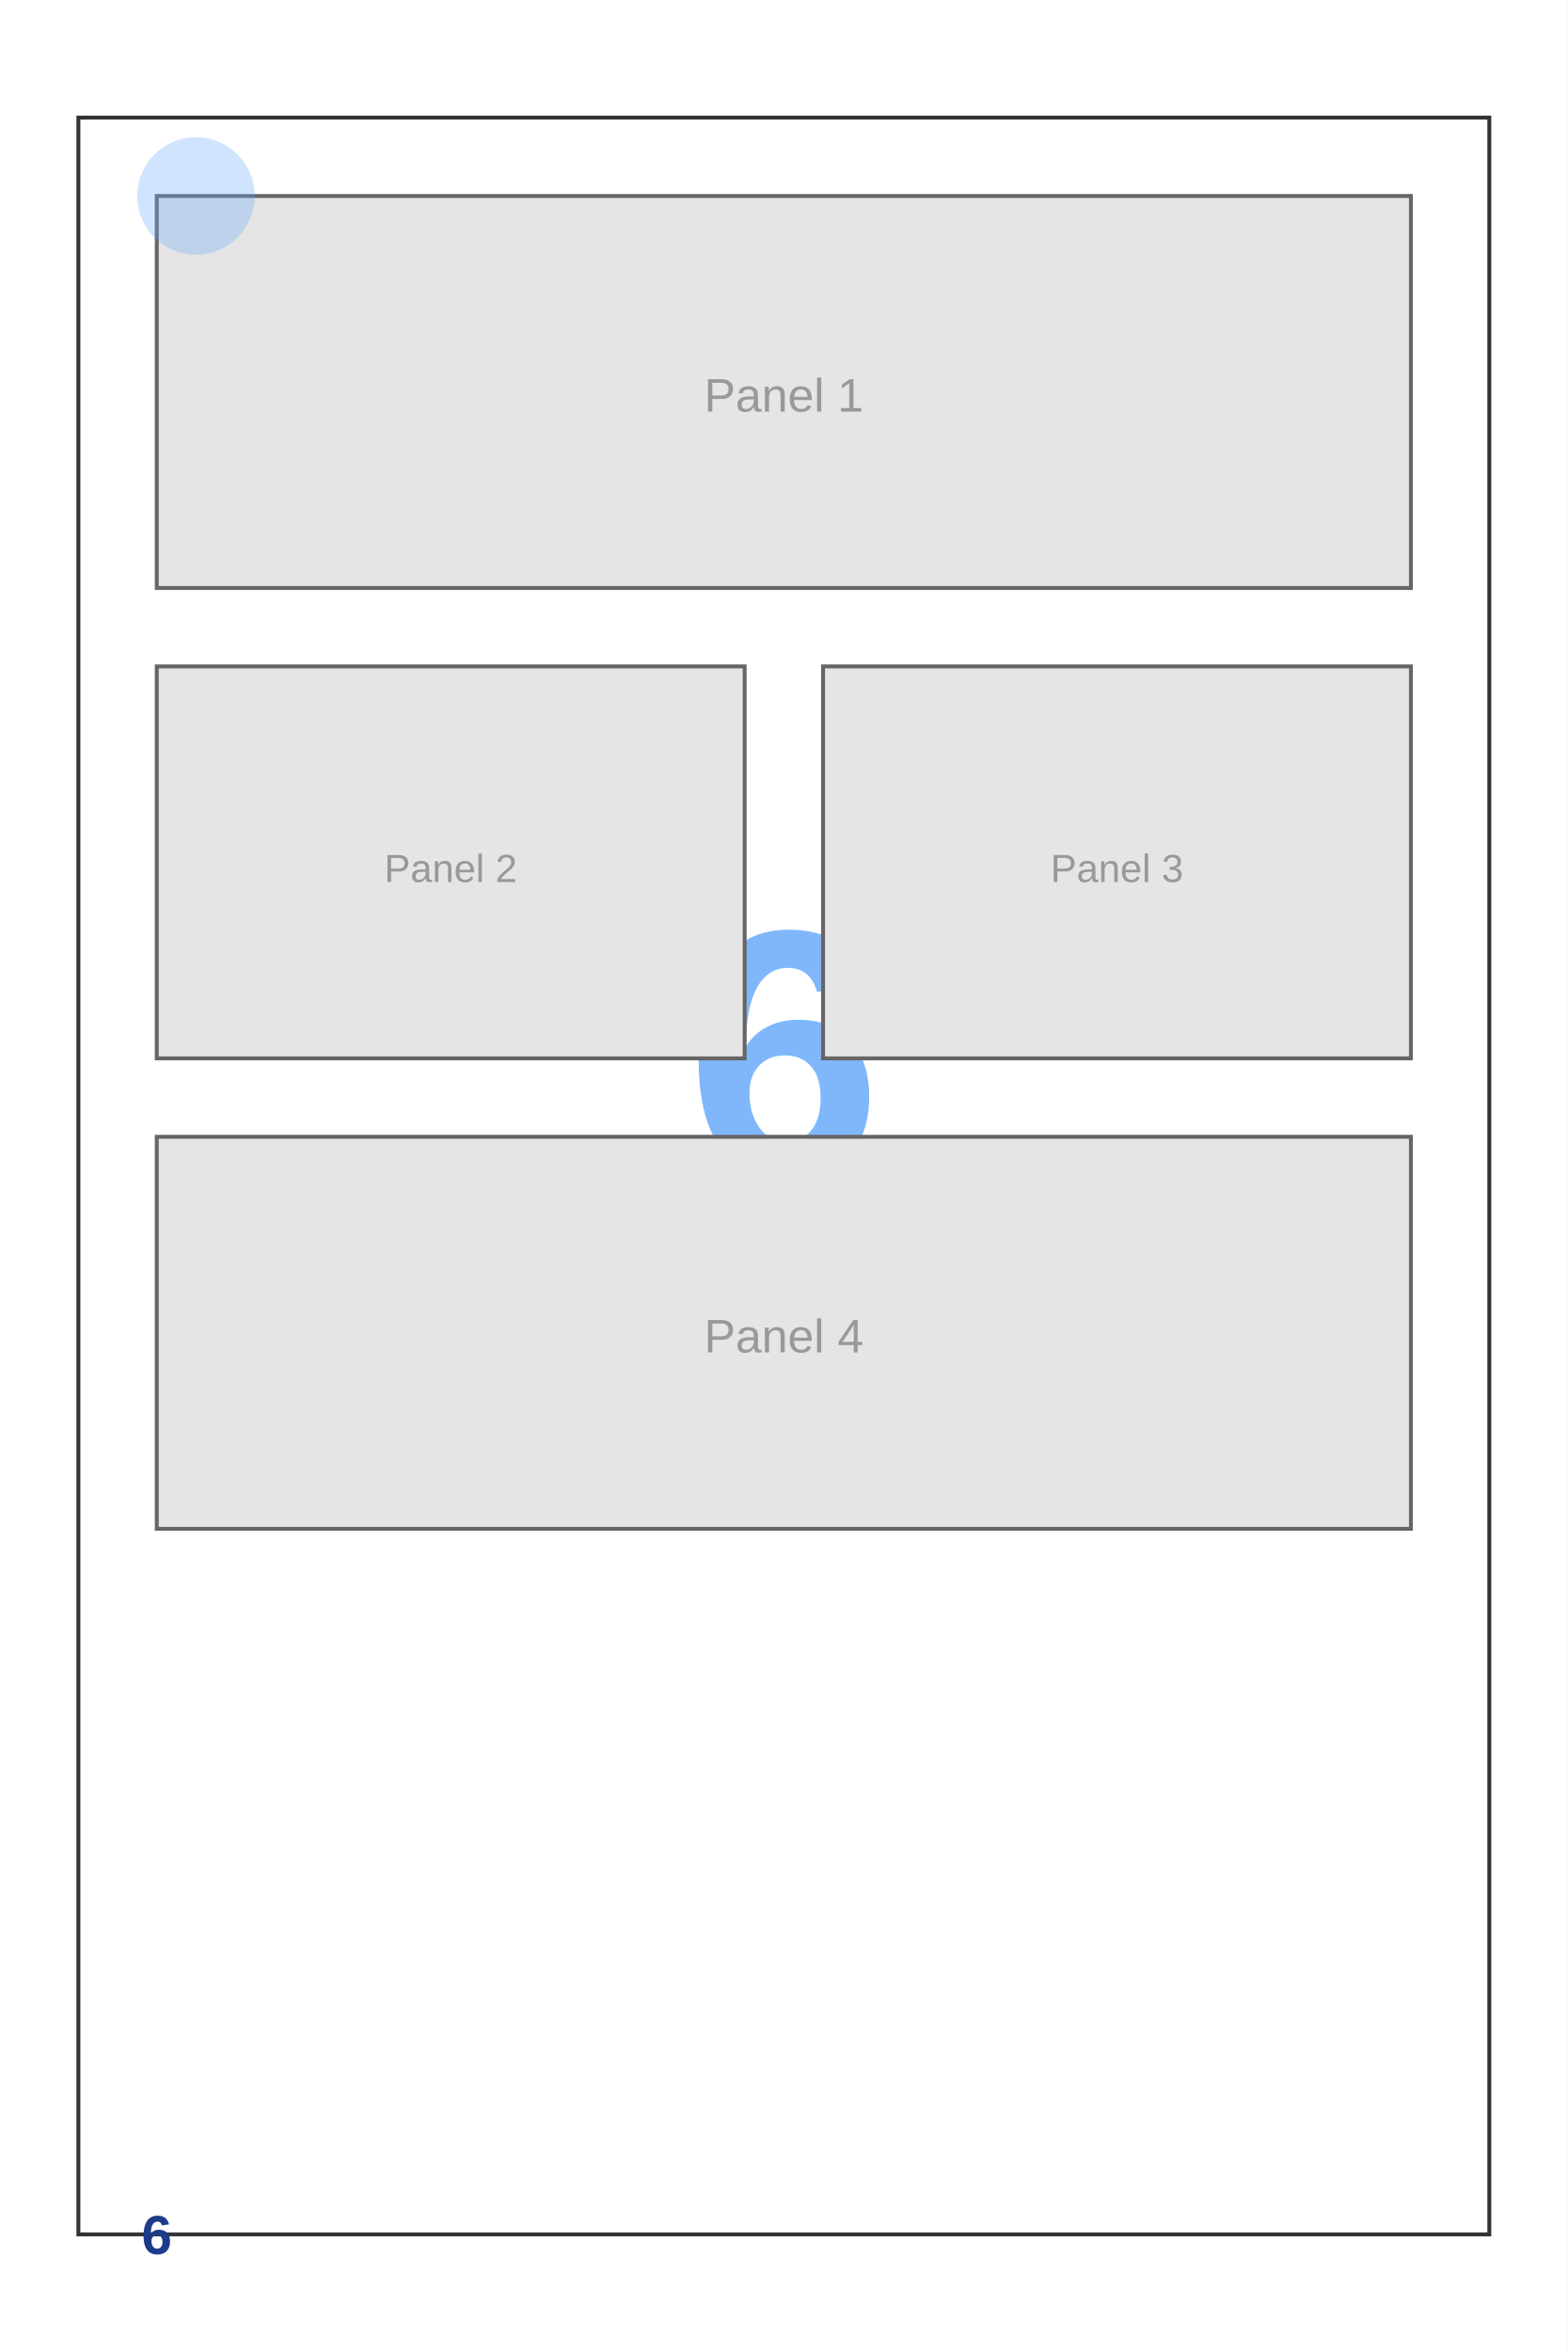
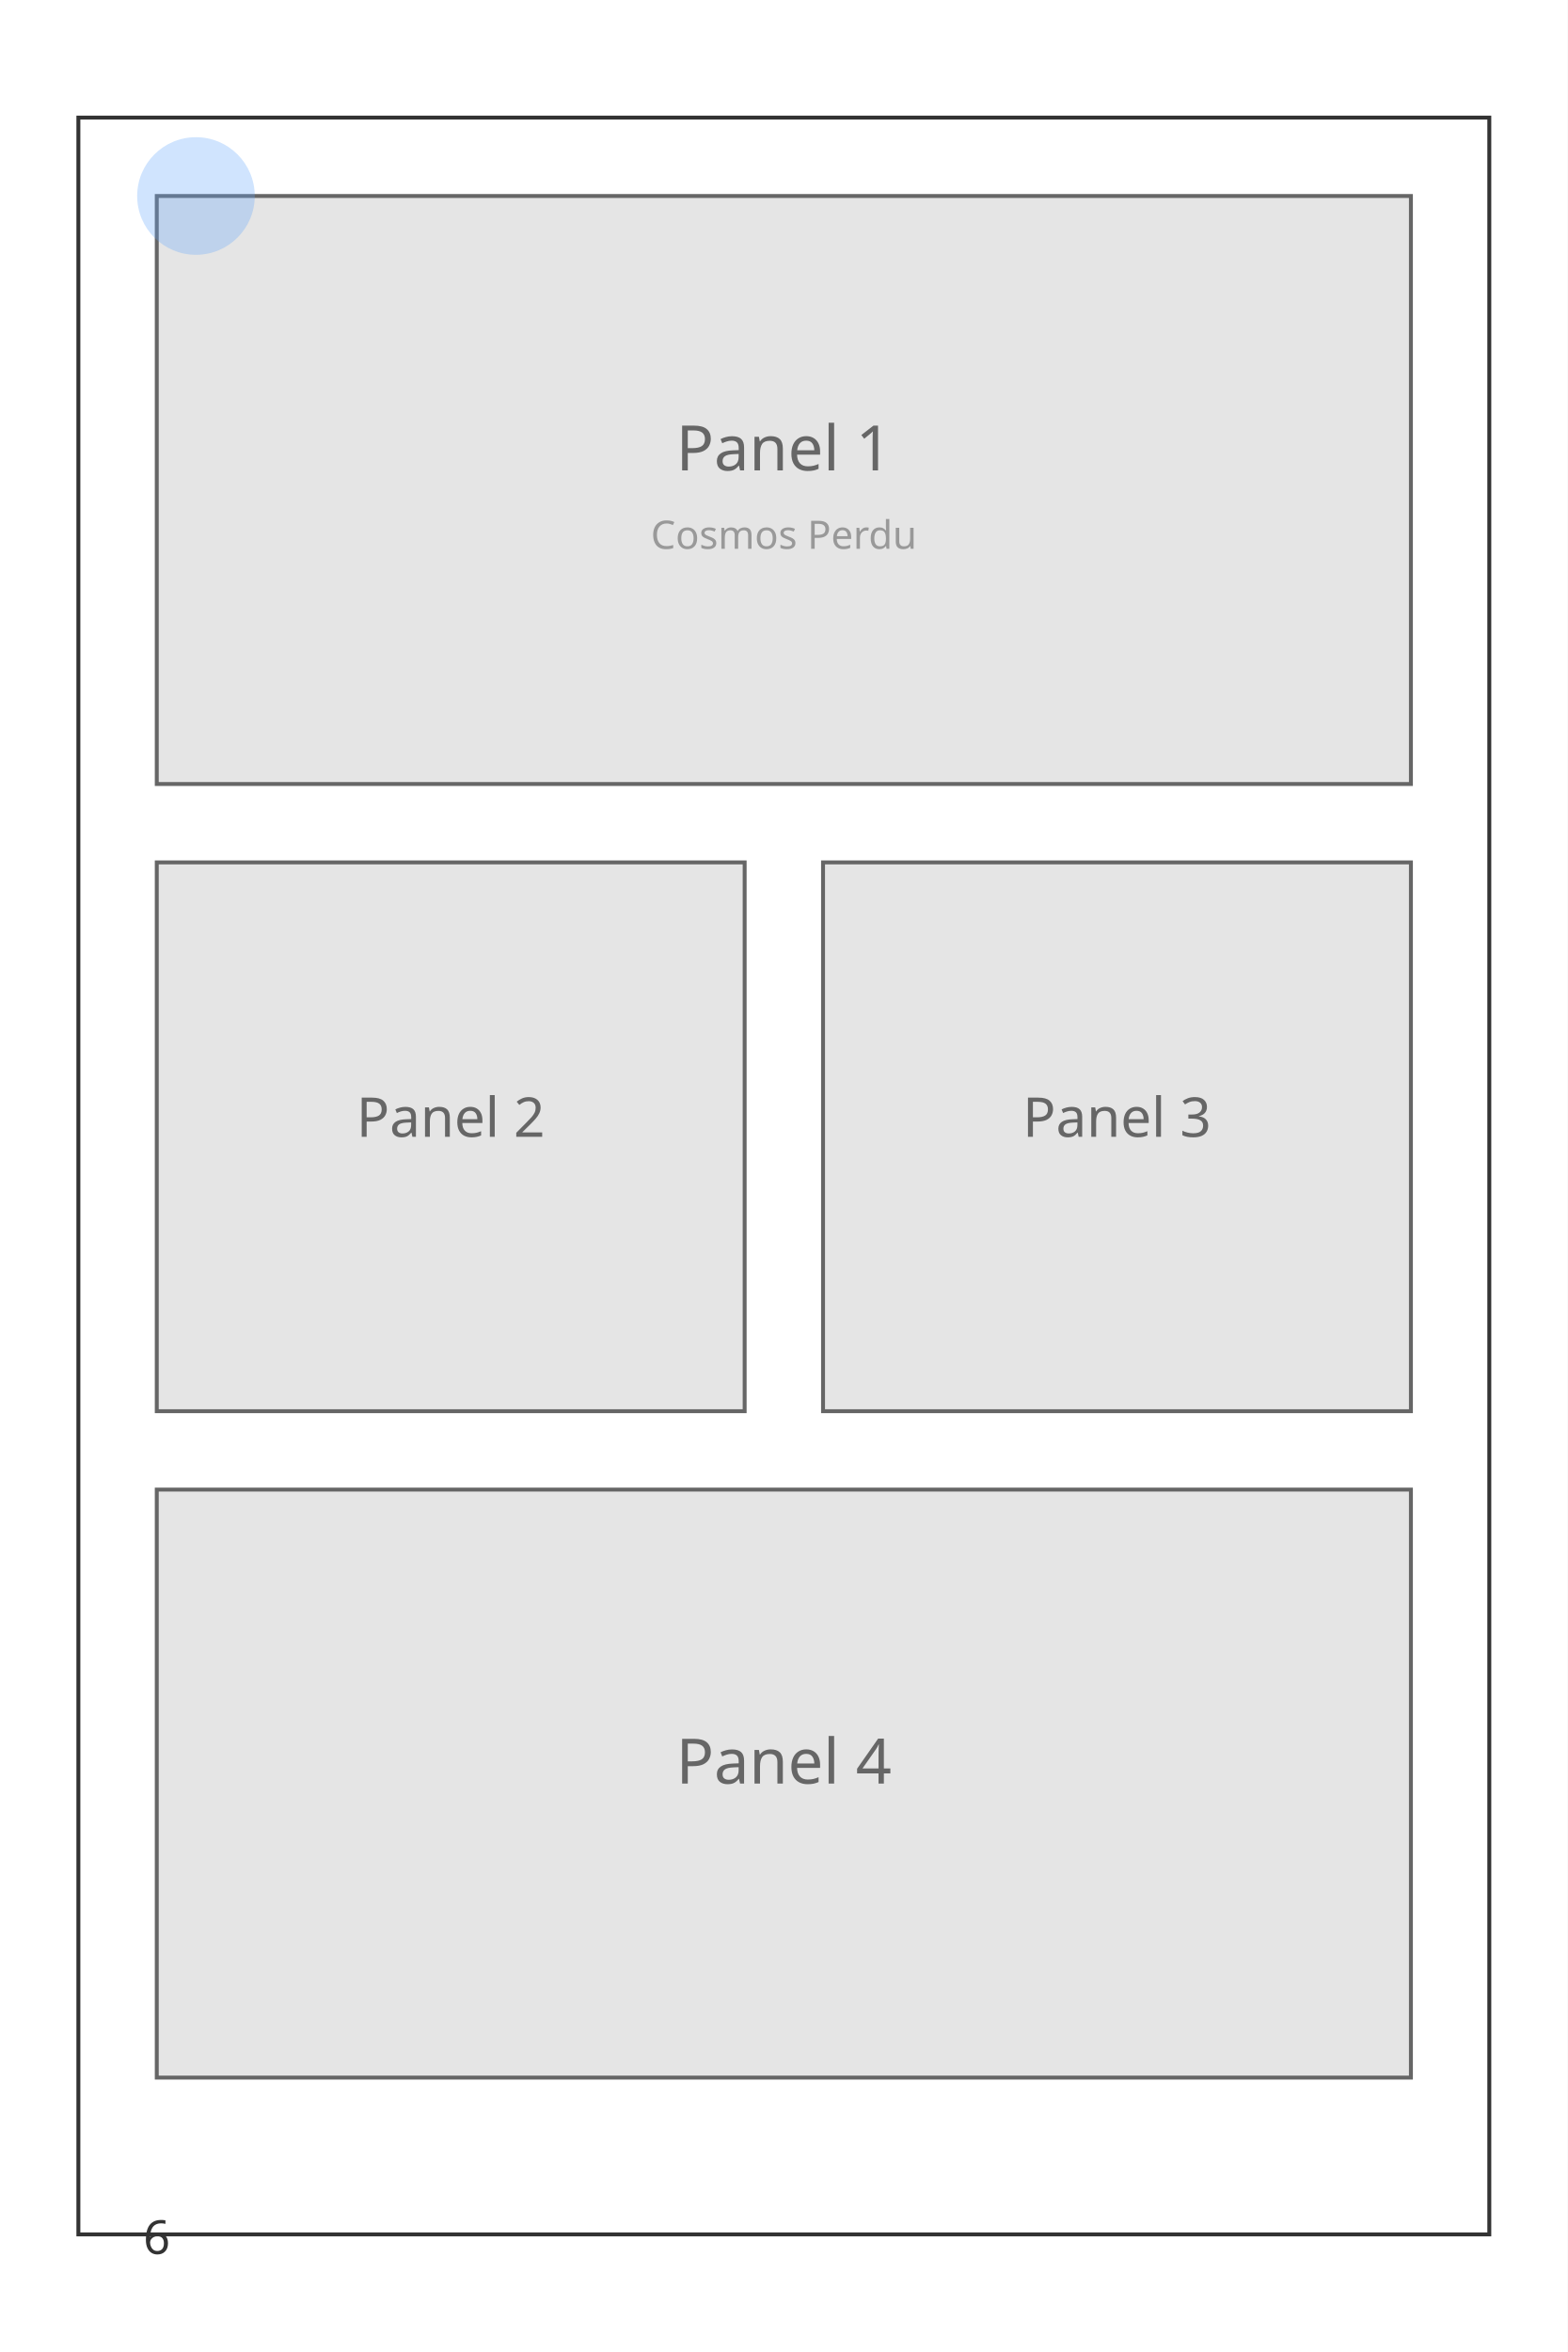
<svg xmlns="http://www.w3.org/2000/svg" width="800" height="1200">
  <rect width="800" height="1200" fill="#FFFFFF" />
  <rect x="40" y="60" width="720" height="1080" fill="none" stroke="#333333" stroke-width="2" />
-   <text x="400" y="600" font-family="Arial" font-size="180" font-weight="bold" fill="#60A5FA" text-anchor="middle" opacity="0.8">
-     6
+   <rect x="80" y="100" width="640" height="300" fill="#E5E5E5" stroke="#666666" stroke-width="2" />
+   <text x="400" y="240" font-family="sans-serif" font-size="32" fill="#666666" text-anchor="middle">
+     Panel 1
  </text>
-   <text x="400" y="700" font-family="Arial" font-size="32" fill="#333333" text-anchor="middle">
+   <text x="400" y="280" font-family="sans-serif" font-size="20" fill="#999999" text-anchor="middle">
    Cosmos Perdu
  </text>
-   <text x="400" y="760" font-family="Arial" font-size="24" fill="#666666" text-anchor="middle">
-     Page 6
+   <rect x="80" y="440" width="300" height="280" fill="#E5E5E5" stroke="#666666" stroke-width="2" />
+   <text x="230" y="580" font-family="sans-serif" font-size="28" fill="#666666" text-anchor="middle">
+     Panel 2
  </text>
-   <rect x="80" y="100" width="640" height="200" fill="#E5E5E5" stroke="#666666" stroke-width="2" />
-   <text x="400" y="210" font-family="Arial" font-size="24" fill="#999999" text-anchor="middle">Panel 1</text>
-   <rect x="80" y="340" width="300" height="200" fill="#E5E5E5" stroke="#666666" stroke-width="2" />
-   <text x="230" y="450" font-family="Arial" font-size="20" fill="#999999" text-anchor="middle">Panel 2</text>
-   <rect x="420" y="340" width="300" height="200" fill="#E5E5E5" stroke="#666666" stroke-width="2" />
-   <text x="570" y="450" font-family="Arial" font-size="20" fill="#999999" text-anchor="middle">Panel 3</text>
-   <rect x="80" y="580" width="640" height="200" fill="#E5E5E5" stroke="#666666" stroke-width="2" />
-   <text x="400" y="690" font-family="Arial" font-size="24" fill="#999999" text-anchor="middle">Panel 4</text>
-   <text x="80" y="1150" font-family="Arial" font-size="28" font-weight="bold" fill="#1E3A8A" text-anchor="middle">
+   <rect x="420" y="440" width="300" height="280" fill="#E5E5E5" stroke="#666666" stroke-width="2" />
+   <text x="570" y="580" font-family="sans-serif" font-size="28" fill="#666666" text-anchor="middle">
+     Panel 3
+   </text>
+   <rect x="80" y="760" width="640" height="300" fill="#E5E5E5" stroke="#666666" stroke-width="2" />
+   <text x="400" y="910" font-family="sans-serif" font-size="32" fill="#666666" text-anchor="middle">
+     Panel 4
+   </text>
+   <text x="80" y="1150" font-family="sans-serif" font-size="24" fill="#333333" text-anchor="middle">
    6
  </text>
  <circle cx="100" cy="100" r="30" fill="#60A5FA" opacity="0.3" />
</svg>
